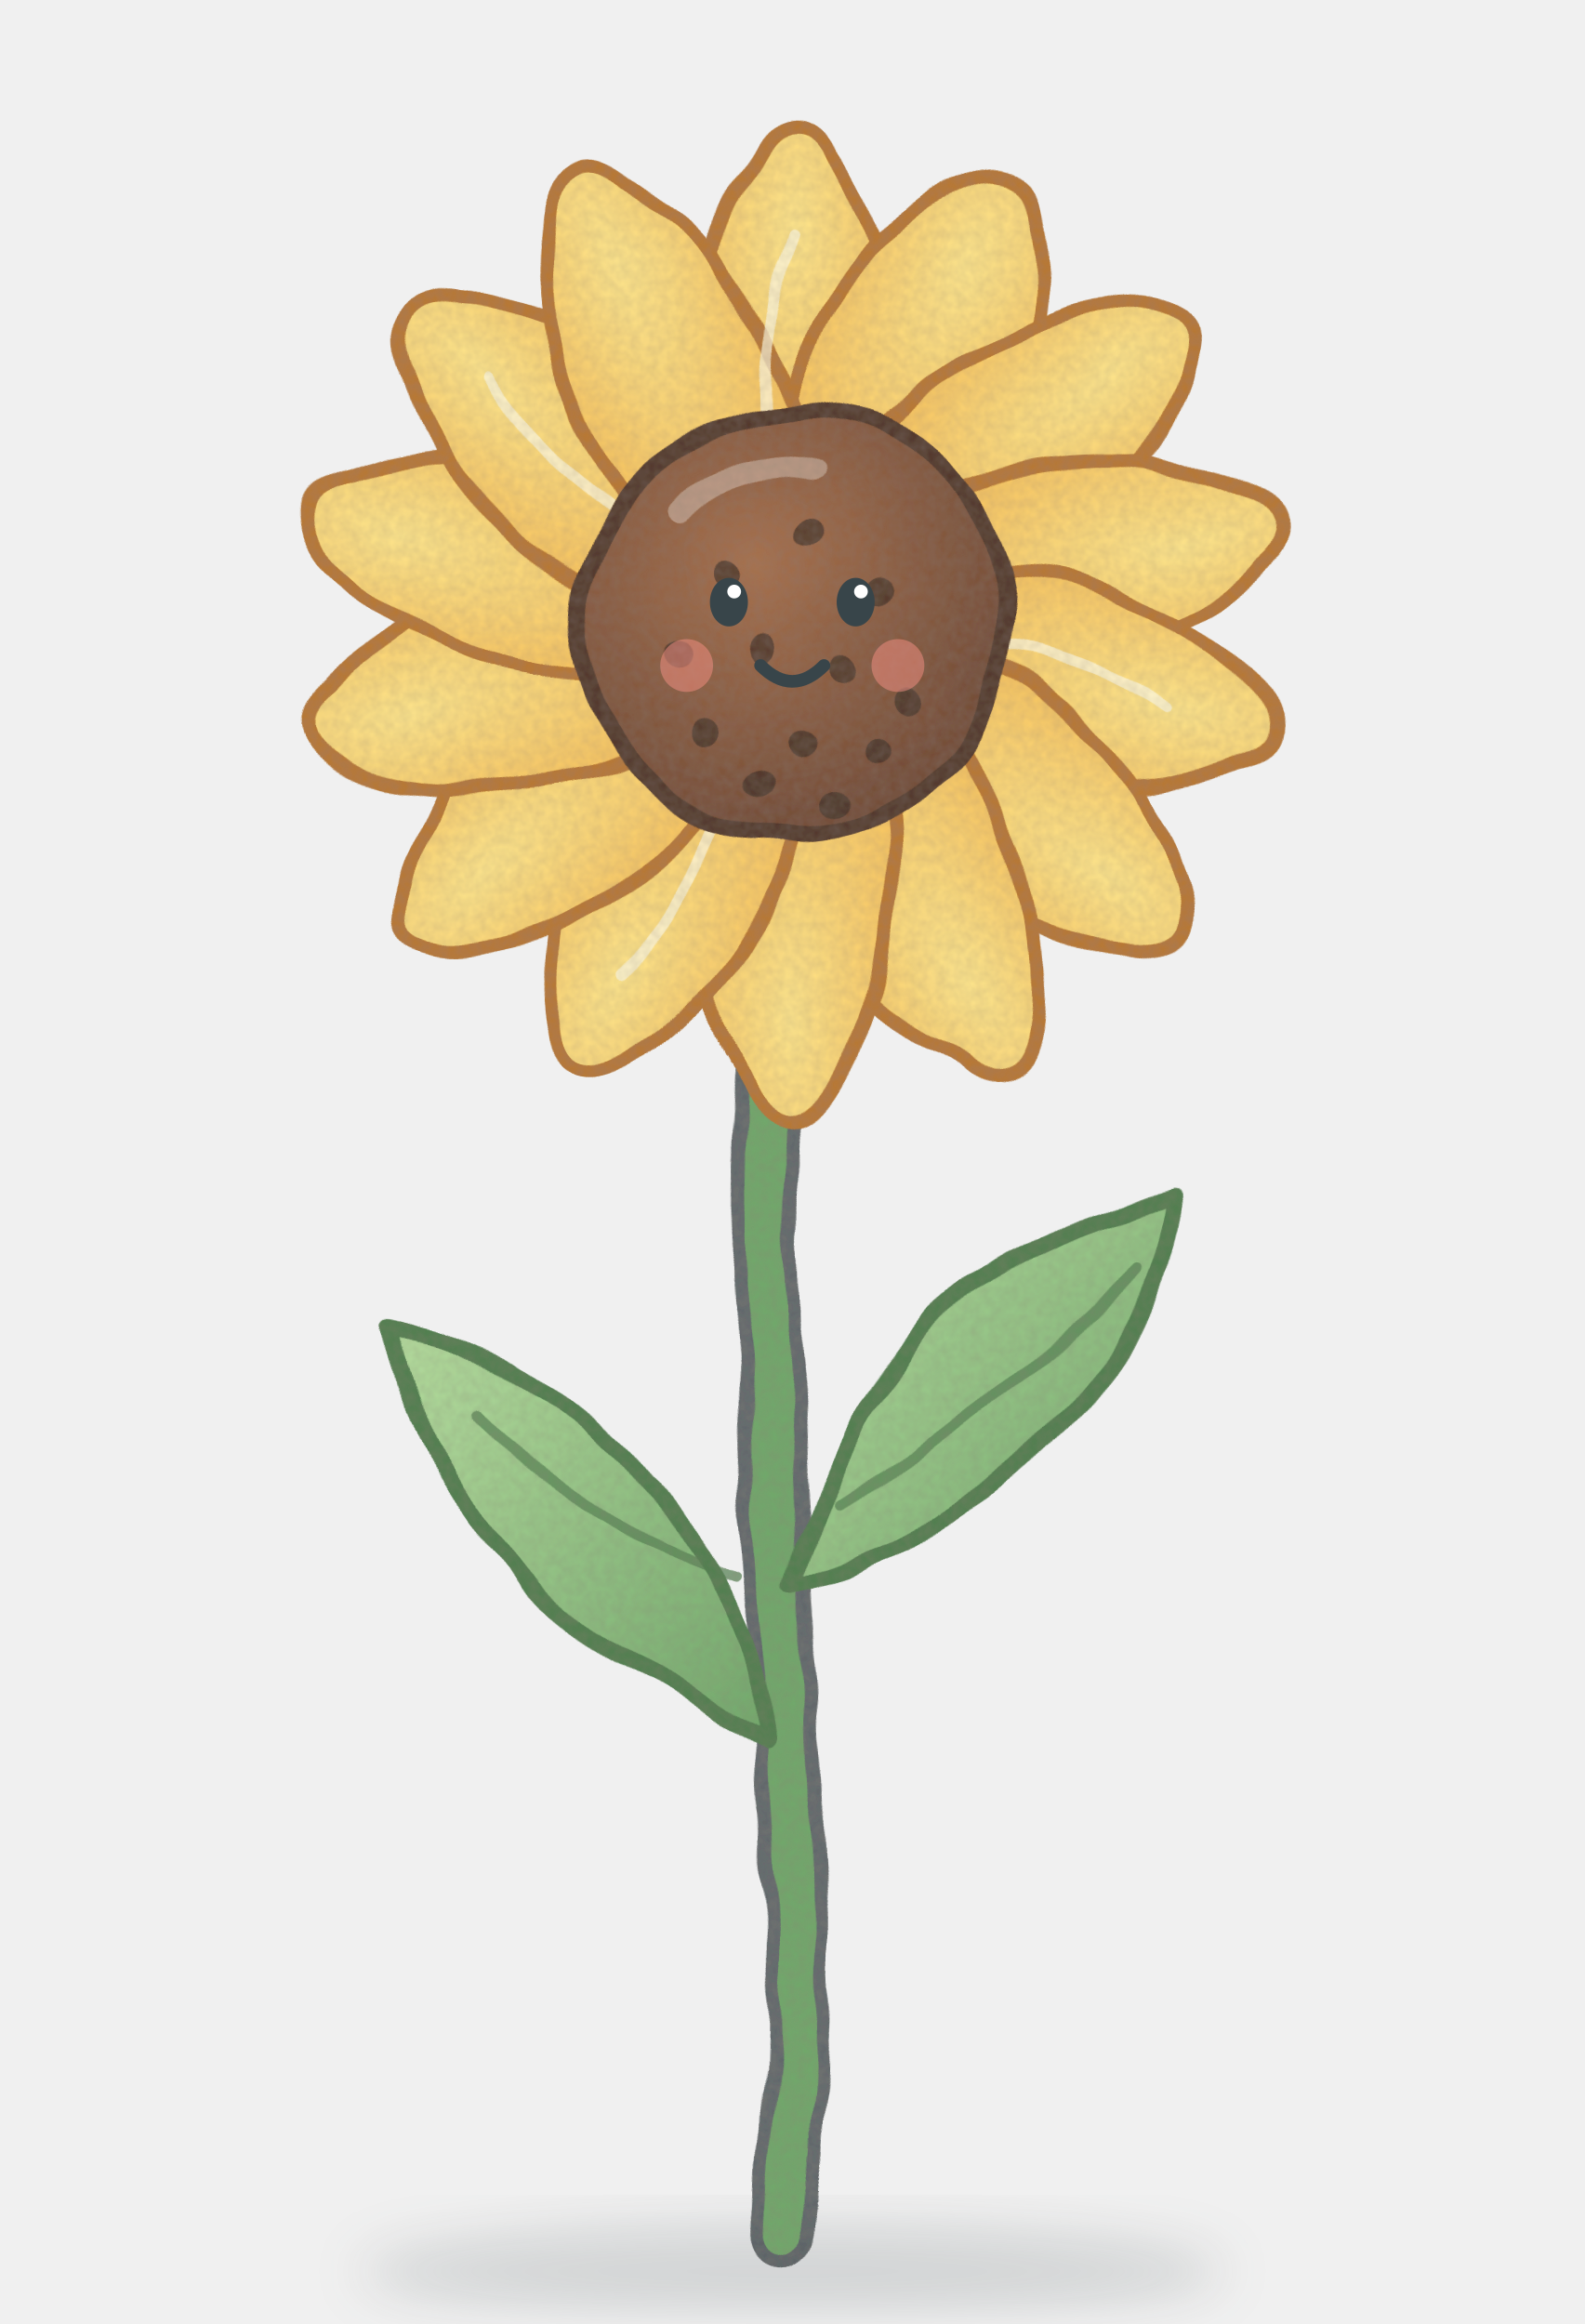
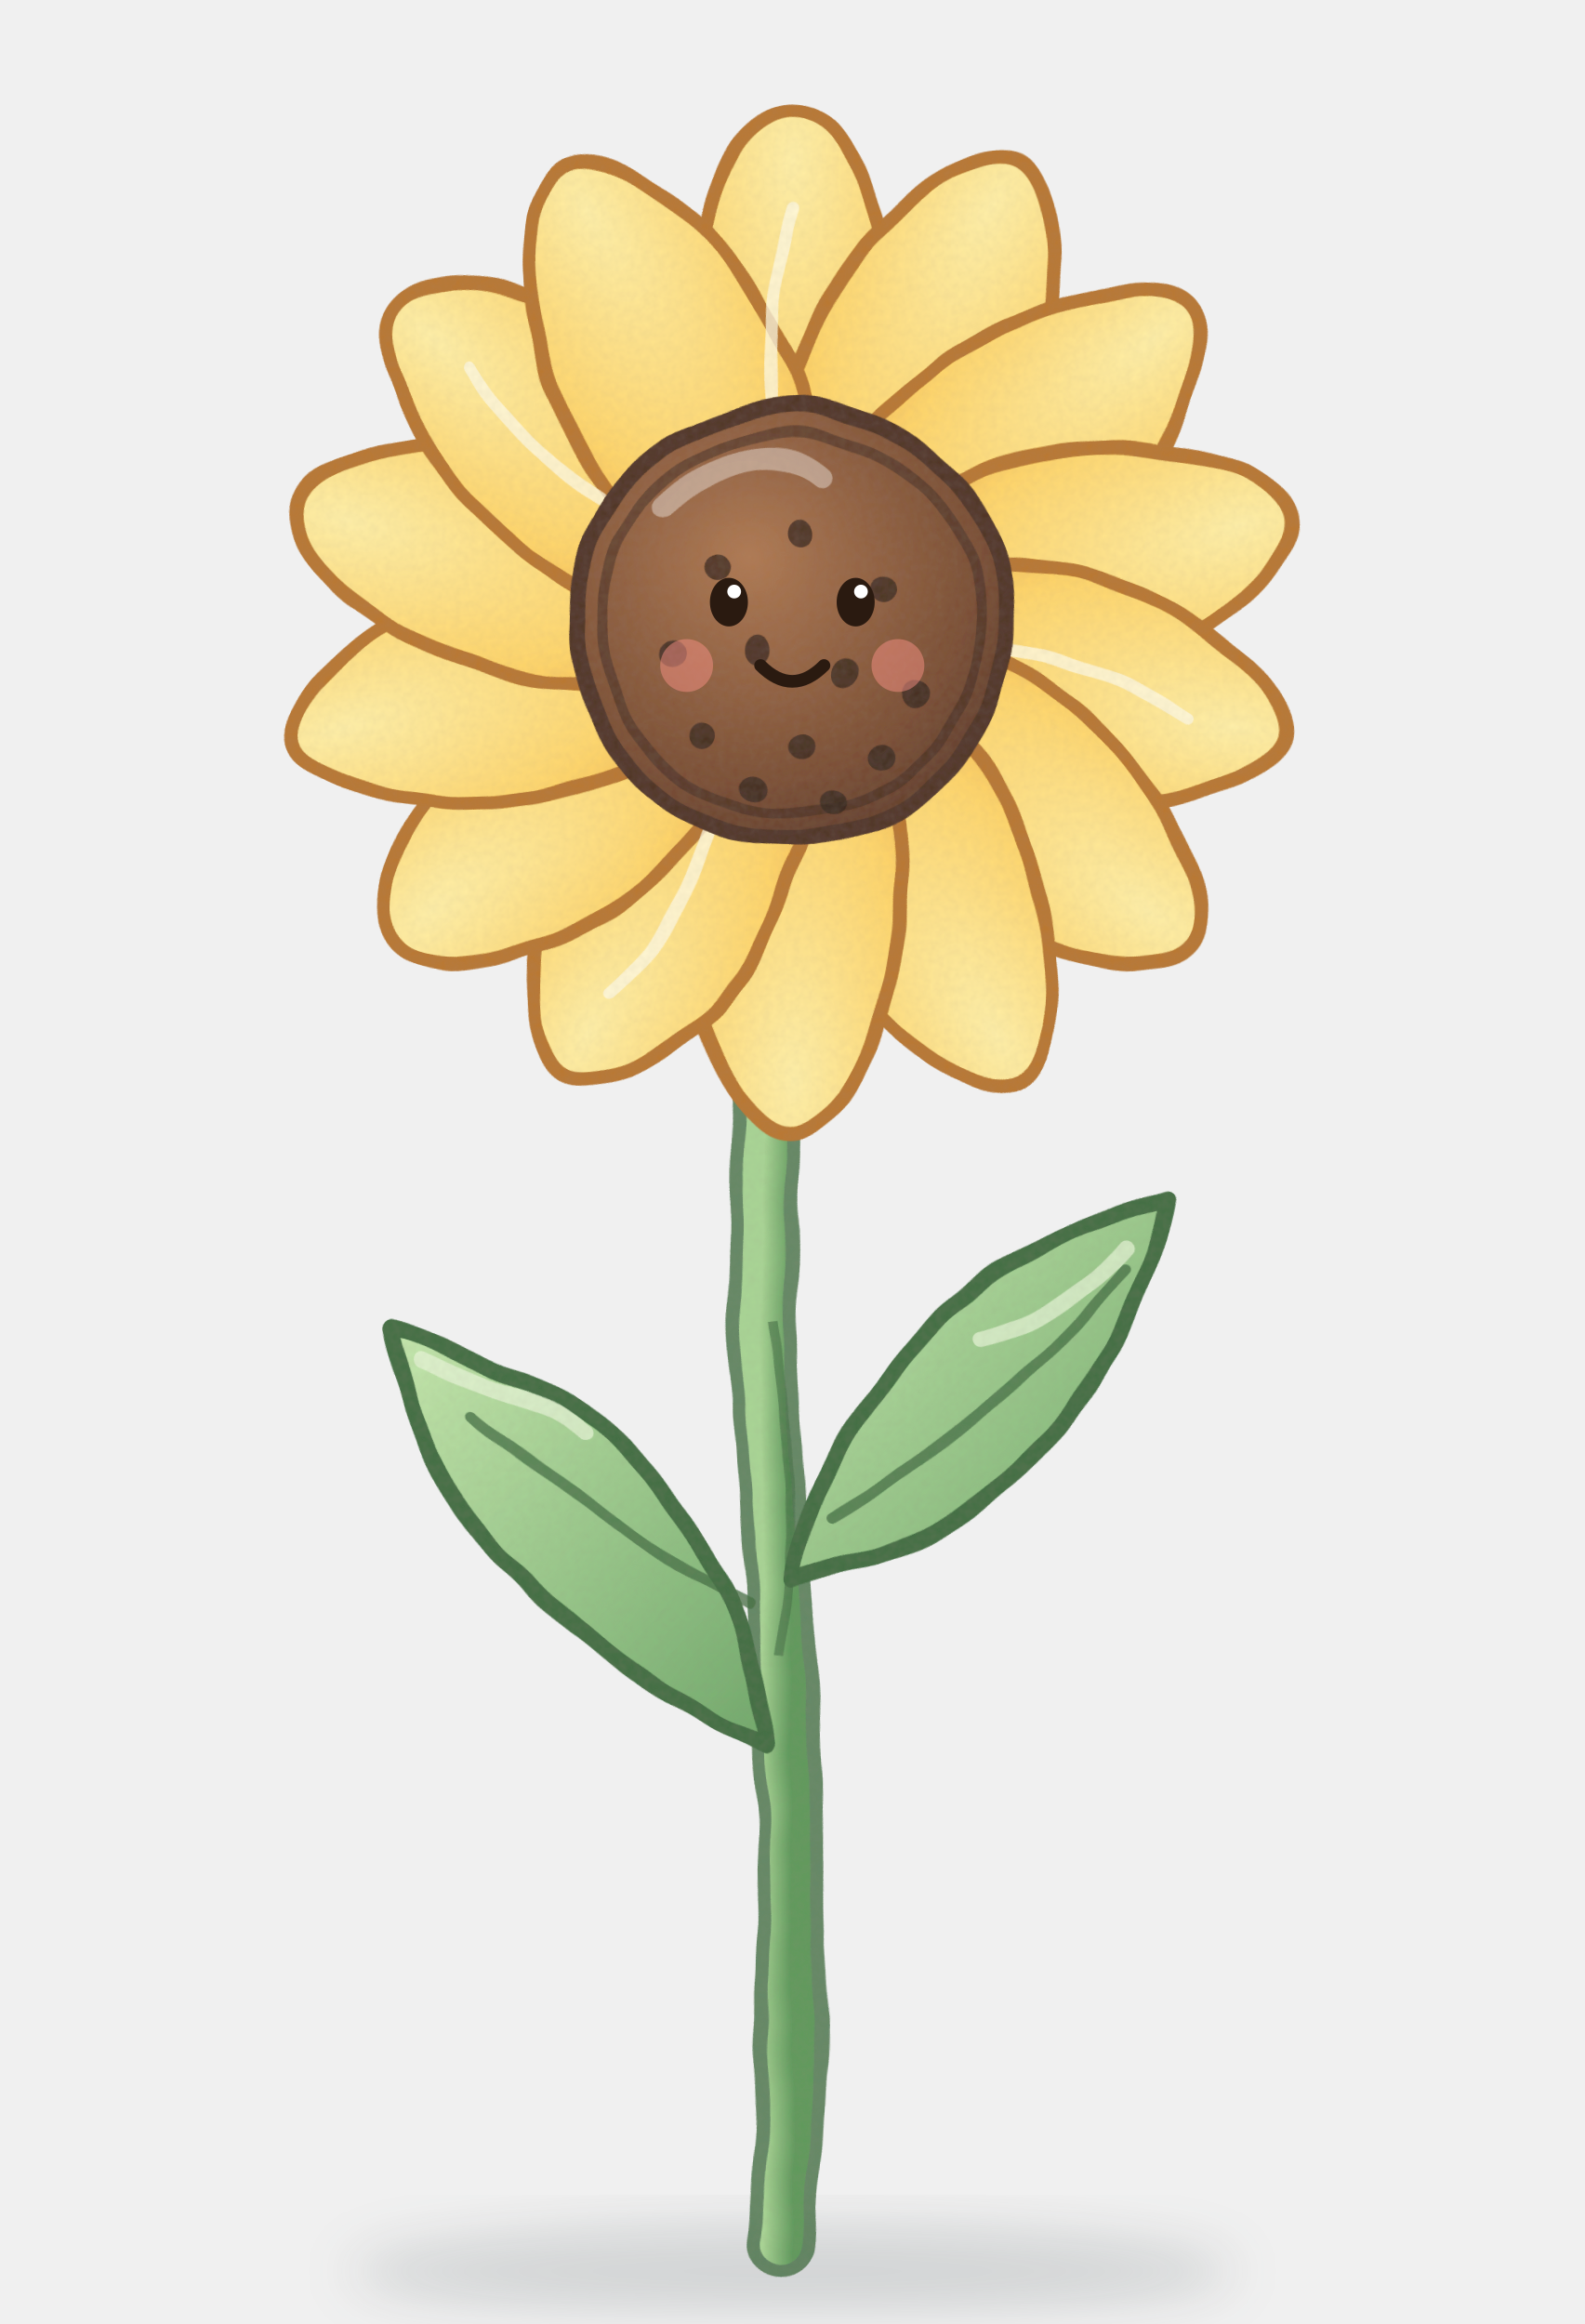
<svg xmlns="http://www.w3.org/2000/svg" viewBox="0 0 300 440" width="300" height="440">
  <defs>
-     <radialGradient id="petal" cx="0.5" cy="0.2" r="0.9">
-       <stop offset="0" stop-color="#FFE68C" />
-       <stop offset="1" stop-color="#F7B84B" />
+     <radialGradient id="petal" cx="0.5" cy="0.1" r="1">
+       <stop offset="0" stop-color="#FFEFA8" />
+       <stop offset="0.6" stop-color="#FFD66B" />
+       <stop offset="1" stop-color="#EFA53E" />
    </radialGradient>
-     <radialGradient id="disc" cx="0.4" cy="0.35" r="0.7">
-       <stop offset="0" stop-color="#A8704A" />
-       <stop offset="1" stop-color="#6E4630" />
+     <radialGradient id="disc" cx="0.4" cy="0.35" r="0.75">
+       <stop offset="0" stop-color="#B07A52" />
+       <stop offset="0.7" stop-color="#7A4D31" />
+       <stop offset="1" stop-color="#5A3722" />
    </radialGradient>
    <linearGradient id="leaf" x1="0" y1="0" x2="1" y2="1">
-       <stop offset="0" stop-color="#B7E0A0" />
+       <stop offset="0" stop-color="#C6E9AE" />
      <stop offset="1" stop-color="#6FA96A" />
    </linearGradient>
+     <linearGradient id="stem" x1="0" y1="0" x2="1" y2="0">
+       <stop offset="0" stop-color="#A9D595" />
+       <stop offset="1" stop-color="#5E9A5C" />
+     </linearGradient>
    <filter id="wc" x="-8%" y="-8%" width="116%" height="116%">
-       <feTurbulence type="fractalNoise" baseFrequency="0.03" numOctaves="3" seed="7" result="noise" />
-       <feDisplacementMap in="SourceGraphic" in2="noise" scale="6" xChannelSelector="R" yChannelSelector="G" result="warp" />
-       <feTurbulence type="fractalNoise" baseFrequency="0.55" numOctaves="2" seed="3" result="grain" />
-       <feColorMatrix in="grain" type="matrix" values="0 0 0 0 0.24  0 0 0 0 0.2  0 0 0 0 0.17  0 0 0 0.32 0" result="grainA" />
+       <feTurbulence type="fractalNoise" baseFrequency="0.03" numOctaves="3" seed="17" result="noise" />
+       <feDisplacementMap in="SourceGraphic" in2="noise" scale="4" xChannelSelector="R" yChannelSelector="G" result="warp" />
+       <feTurbulence type="fractalNoise" baseFrequency="0.7" numOctaves="2" seed="6" result="grain" />
+       <feColorMatrix in="grain" type="matrix" values="0 0 0 0 0.3  0 0 0 0 0.24  0 0 0 0 0.2  0 0 0 0.14 0" result="grainA" />
      <feComposite in="grainA" in2="warp" operator="in" result="grainIn" />
      <feMerge>
        <feMergeNode in="warp" />
        <feMergeNode in="grainIn" />
      </feMerge>
    </filter>
    <filter id="soft" x="-30%" y="-30%" width="160%" height="160%">
      <feGaussianBlur stdDeviation="5" />
    </filter>
-     <path id="petalShape" d="M0 0 C-22 -18 -26 -62 -8 -88 C-2 -96 4 -96 8 -88 C26 -62 22 -18 0 0 Z" />
+     <path id="petalShape" d="M0 0 C-24 -16 -28 -64 -10 -90 C-3 -99 3 -99 10 -90 C28 -64 24 -16 0 0 Z" />
  </defs>
-   <ellipse cx="150" cy="430" rx="82" ry="9" fill="#38454A" opacity="0.16" filter="url(#soft)" />
+   <ellipse cx="150" cy="430" rx="84" ry="9" fill="#38454A" opacity="0.16" filter="url(#soft)" />
  <g filter="url(#wc)">
-     <path d="M146 196 C140 270 156 330 148 424" fill="none" stroke="#38454A" stroke-width="12" stroke-linecap="round" opacity="0.8" />
-     <path d="M146 196 C140 270 156 330 148 424" fill="none" stroke="#6FA96A" stroke-width="7" stroke-linecap="round" />
-     <path d="M146 330 C112 316 84 292 74 252 C112 262 138 284 146 330 Z" fill="url(#leaf)" stroke="#4E7F4E" stroke-width="3" stroke-linejoin="round" />
-     <path d="M150 300 C186 290 214 266 222 226 C188 236 160 258 150 300 Z" fill="url(#leaf)" stroke="#4E7F4E" stroke-width="3" stroke-linejoin="round" />
-     <path d="M90 268 C104 282 122 292 140 298" fill="none" stroke="#4E7F4E" stroke-width="2" stroke-linecap="round" opacity="0.7" />
-     <path d="M214 240 C200 258 180 272 158 284" fill="none" stroke="#4E7F4E" stroke-width="2" stroke-linecap="round" opacity="0.7" />
+     <path d="M146 196 C140 270 156 330 148 424" fill="none" stroke="#3F6E42" stroke-width="13" stroke-linecap="round" opacity="0.8" />
+     <path d="M146 196 C140 270 156 330 148 424" fill="none" stroke="url(#stem)" stroke-width="8" stroke-linecap="round" />
+     <path d="M147 250 C150 270 152 290 148 314" fill="none" stroke="#3F6E42" stroke-width="1.8" opacity="0.6" />
+     <path d="M146 330 C112 316 84 292 74 252 C112 262 138 284 146 330 Z" fill="url(#leaf)" stroke="#3F6E42" stroke-width="3" stroke-linejoin="round" />
+     <path d="M90 268 C104 282 122 292 142 304" fill="none" stroke="#3F6E42" stroke-width="2" stroke-linecap="round" opacity="0.75" />
+     <path d="M80 258 C94 262 104 266 110 272" fill="none" stroke="#EAF7DA" stroke-width="3" stroke-linecap="round" opacity="0.7" />
+     <path d="M150 300 C186 290 214 266 222 226 C188 236 160 258 150 300 Z" fill="url(#leaf)" stroke="#3F6E42" stroke-width="3" stroke-linejoin="round" />
+     <path d="M214 240 C200 258 180 272 158 288" fill="none" stroke="#3F6E42" stroke-width="2" stroke-linecap="round" opacity="0.75" />
+     <path d="M186 254 C198 250 208 244 214 236" fill="none" stroke="#EAF7DA" stroke-width="3" stroke-linecap="round" opacity="0.7" />
  </g>
  <g transform="translate(150 118)" filter="url(#wc)">
    <g fill="url(#petal)" stroke="#B9782E" stroke-width="2.6" stroke-linejoin="round">
      <use href="#petalShape" transform="rotate(0)" />
      <use href="#petalShape" transform="rotate(26)" />
      <use href="#petalShape" transform="rotate(52)" />
      <use href="#petalShape" transform="rotate(78)" />
      <use href="#petalShape" transform="rotate(103)" />
      <use href="#petalShape" transform="rotate(129)" />
      <use href="#petalShape" transform="rotate(154)" />
      <use href="#petalShape" transform="rotate(180)" />
      <use href="#petalShape" transform="rotate(206)" />
      <use href="#petalShape" transform="rotate(231)" />
      <use href="#petalShape" transform="rotate(257)" />
      <use href="#petalShape" transform="rotate(283)" />
      <use href="#petalShape" transform="rotate(309)" />
      <use href="#petalShape" transform="rotate(334)" />
    </g>
-     <g fill="none" stroke="#FFFBE6" stroke-width="2" stroke-linecap="round" opacity="0.7">
-       <path d="M0 -10 C-6 -34 -6 -56 0 -74" />
-       <path d="M0 -10 C-6 -34 -6 -56 0 -74" transform="rotate(103)" />
-       <path d="M0 -10 C-6 -34 -6 -56 0 -74" transform="rotate(206)" />
-       <path d="M0 -10 C-6 -34 -6 -56 0 -74" transform="rotate(309)" />
+     <g fill="none" stroke="#FFFBE6" stroke-width="2.4" stroke-linecap="round" opacity="0.75">
+       <path d="M0 -12 C-6 -36 -6 -60 0 -78" />
+       <path d="M0 -12 C-6 -36 -6 -60 0 -78" transform="rotate(103)" />
+       <path d="M0 -12 C-6 -36 -6 -60 0 -78" transform="rotate(206)" />
+       <path d="M0 -12 C-6 -36 -6 -60 0 -78" transform="rotate(309)" />
    </g>
-     <circle r="40" fill="url(#disc)" stroke="#4F3322" stroke-width="3" />
-     <g fill="#3B2619" opacity="0.7">
-       <circle cx="-14" cy="-10" r="2.6" />
-       <circle cx="2" cy="-16" r="2.6" />
-       <circle cx="16" cy="-6" r="2.6" />
-       <circle cx="-22" cy="6" r="2.6" />
-       <circle cx="-6" cy="4" r="2.6" />
-       <circle cx="10" cy="8" r="2.6" />
-       <circle cx="22" cy="14" r="2.6" />
-       <circle cx="-16" cy="20" r="2.6" />
-       <circle cx="2" cy="22" r="2.6" />
-       <circle cx="16" cy="24" r="2.6" />
-       <circle cx="-6" cy="30" r="2.6" />
-       <circle cx="8" cy="34" r="2.6" />
+     <circle r="41" fill="url(#disc)" stroke="#4F3322" stroke-width="3" />
+     <circle r="36" fill="none" stroke="#3B2619" stroke-width="2" opacity="0.5" />
+     <g fill="#2E1D12" opacity="0.7">
+       <circle cx="-14" cy="-10" r="2.5" />
+       <circle cx="2" cy="-17" r="2.5" />
+       <circle cx="17" cy="-7" r="2.5" />
+       <circle cx="-23" cy="6" r="2.5" />
+       <circle cx="-7" cy="5" r="2.5" />
+       <circle cx="10" cy="9" r="2.5" />
+       <circle cx="23" cy="14" r="2.5" />
+       <circle cx="-17" cy="21" r="2.5" />
+       <circle cx="2" cy="23" r="2.5" />
+       <circle cx="17" cy="25" r="2.5" />
+       <circle cx="-7" cy="31" r="2.5" />
+       <circle cx="8" cy="34" r="2.5" />
    </g>
-     <path d="M-22 -22 C-14 -30 -4 -32 4 -28" fill="none" stroke="#FFFFFF" stroke-width="4" stroke-linecap="round" opacity="0.35" />
+     <path d="M-24 -22 C-14 -32 -2 -34 6 -28" fill="none" stroke="#FFFFFF" stroke-width="4" stroke-linecap="round" opacity="0.4" />
  </g>
  <g transform="translate(150 118)">
-     <ellipse cx="-12" cy="-4" rx="3.6" ry="4.6" fill="#38454A" />
-     <ellipse cx="12" cy="-4" rx="3.6" ry="4.6" fill="#38454A" />
+     <ellipse cx="-12" cy="-4" rx="3.6" ry="4.6" fill="#2A1A10" />
+     <ellipse cx="12" cy="-4" rx="3.6" ry="4.6" fill="#2A1A10" />
    <circle cx="-11" cy="-6" r="1.3" fill="#FFFFFF" />
    <circle cx="13" cy="-6" r="1.3" fill="#FFFFFF" />
    <circle cx="-20" cy="8" r="5" fill="#F58F83" opacity="0.5" />
    <circle cx="20" cy="8" r="5" fill="#F58F83" opacity="0.5" />
-     <path d="M-6 8 Q0 14 6 8" fill="none" stroke="#38454A" stroke-width="2.4" stroke-linecap="round" />
+     <path d="M-6 8 Q0 14 6 8" fill="none" stroke="#2A1A10" stroke-width="2.4" stroke-linecap="round" />
  </g>
</svg>
